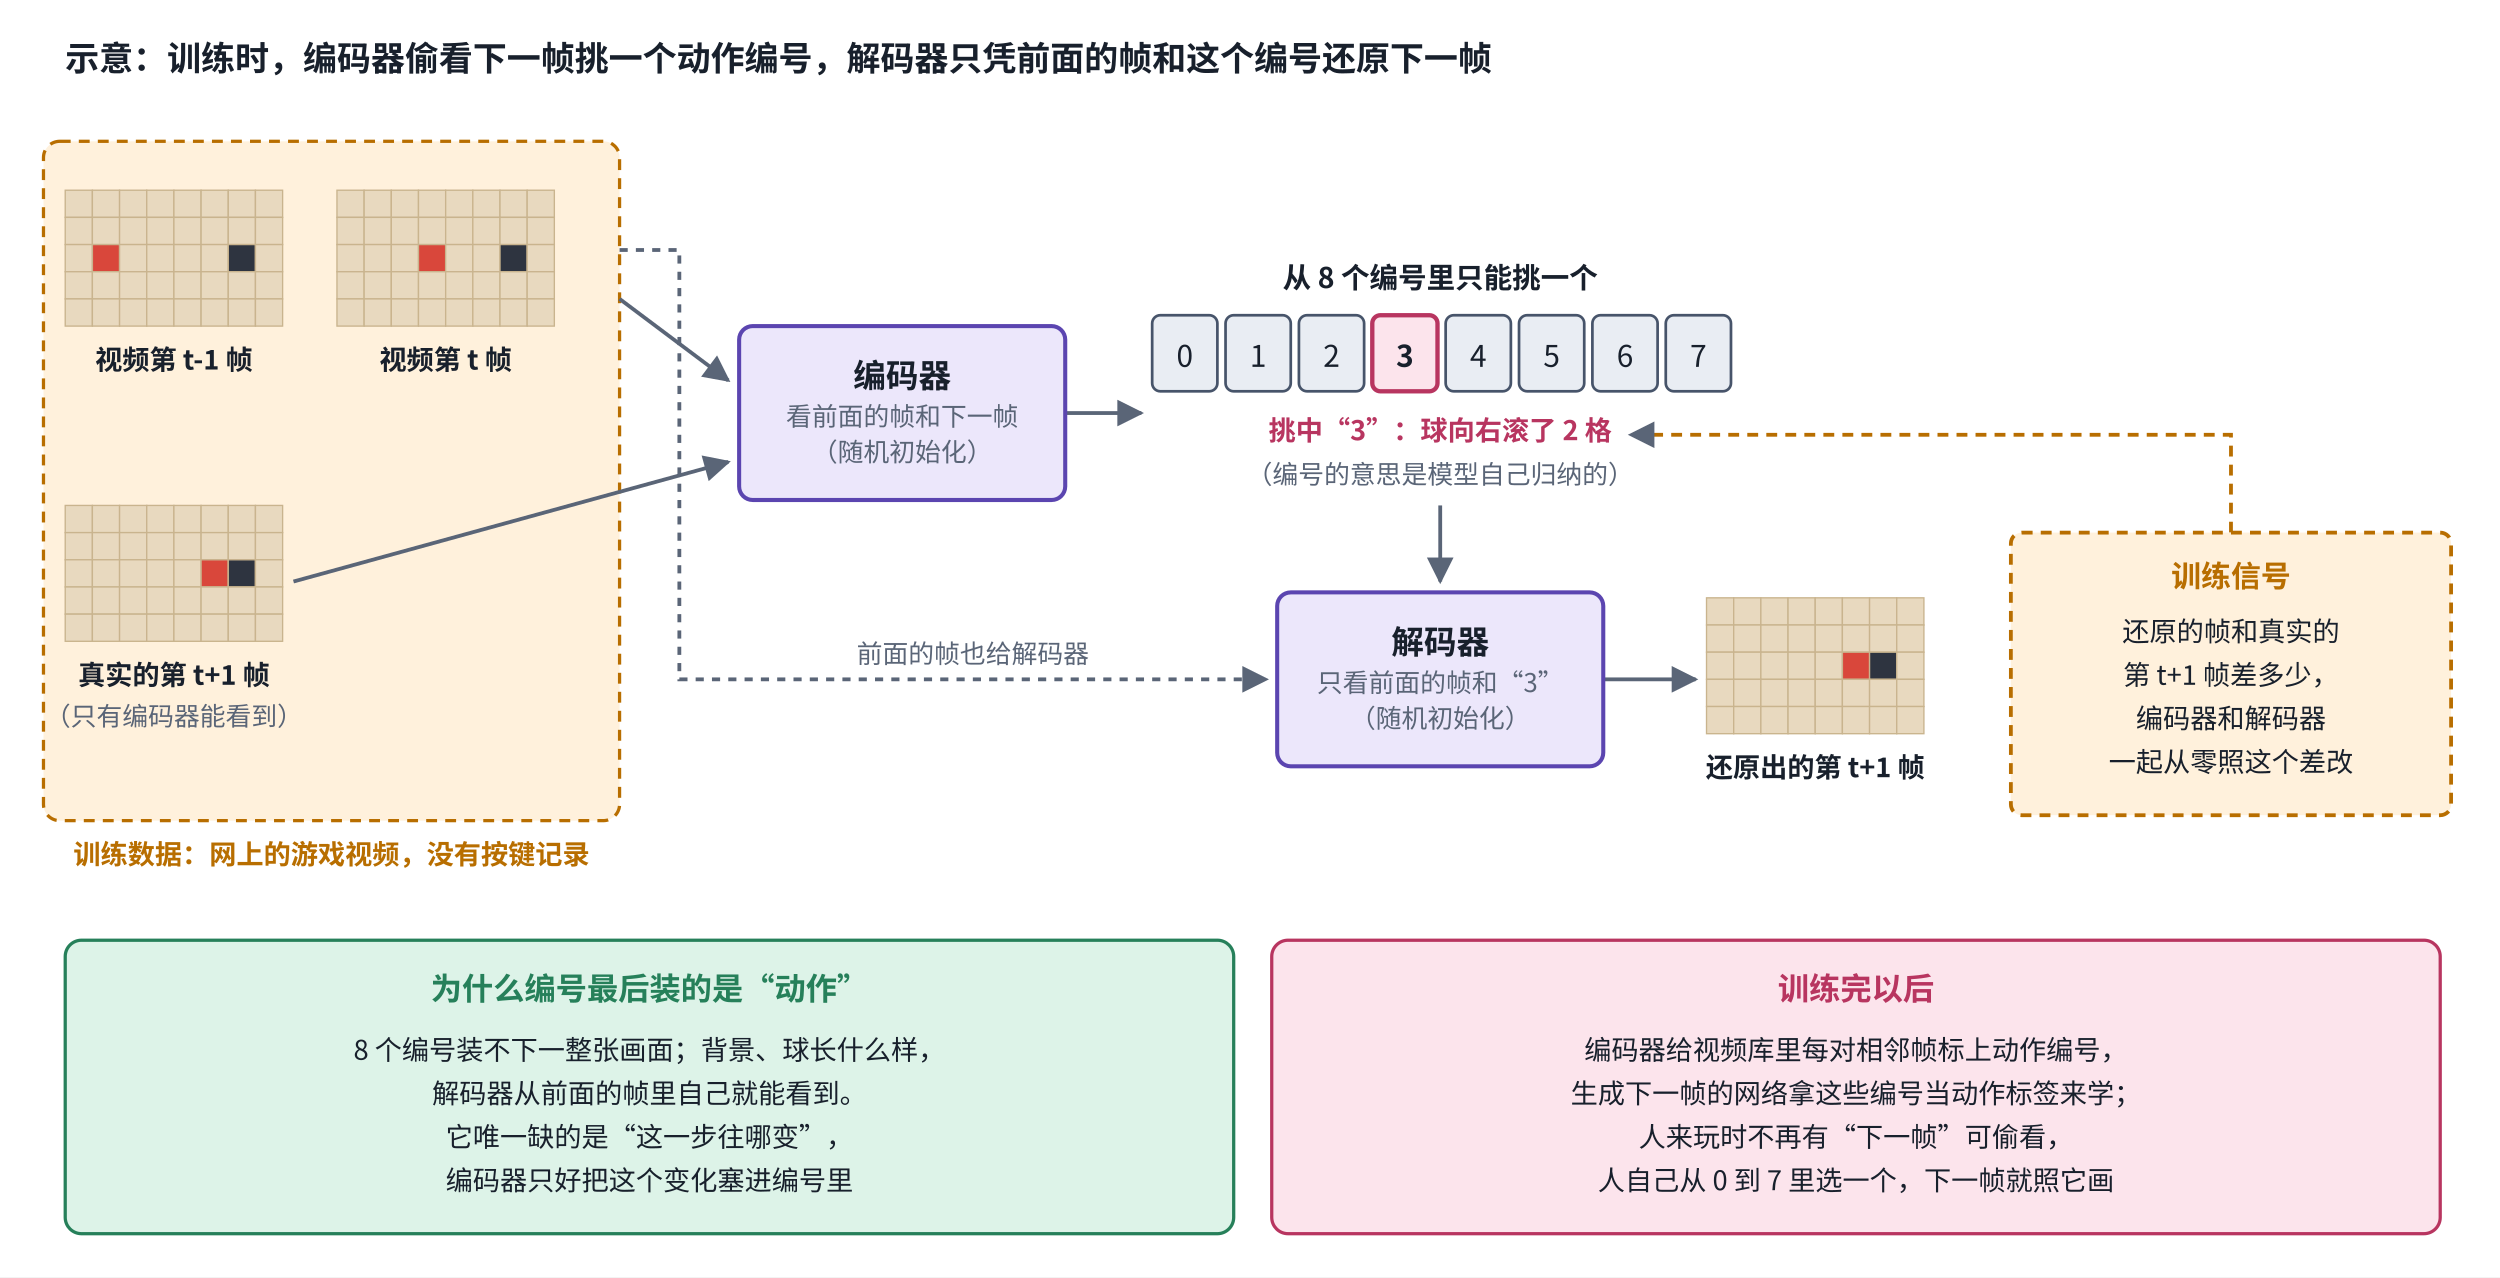
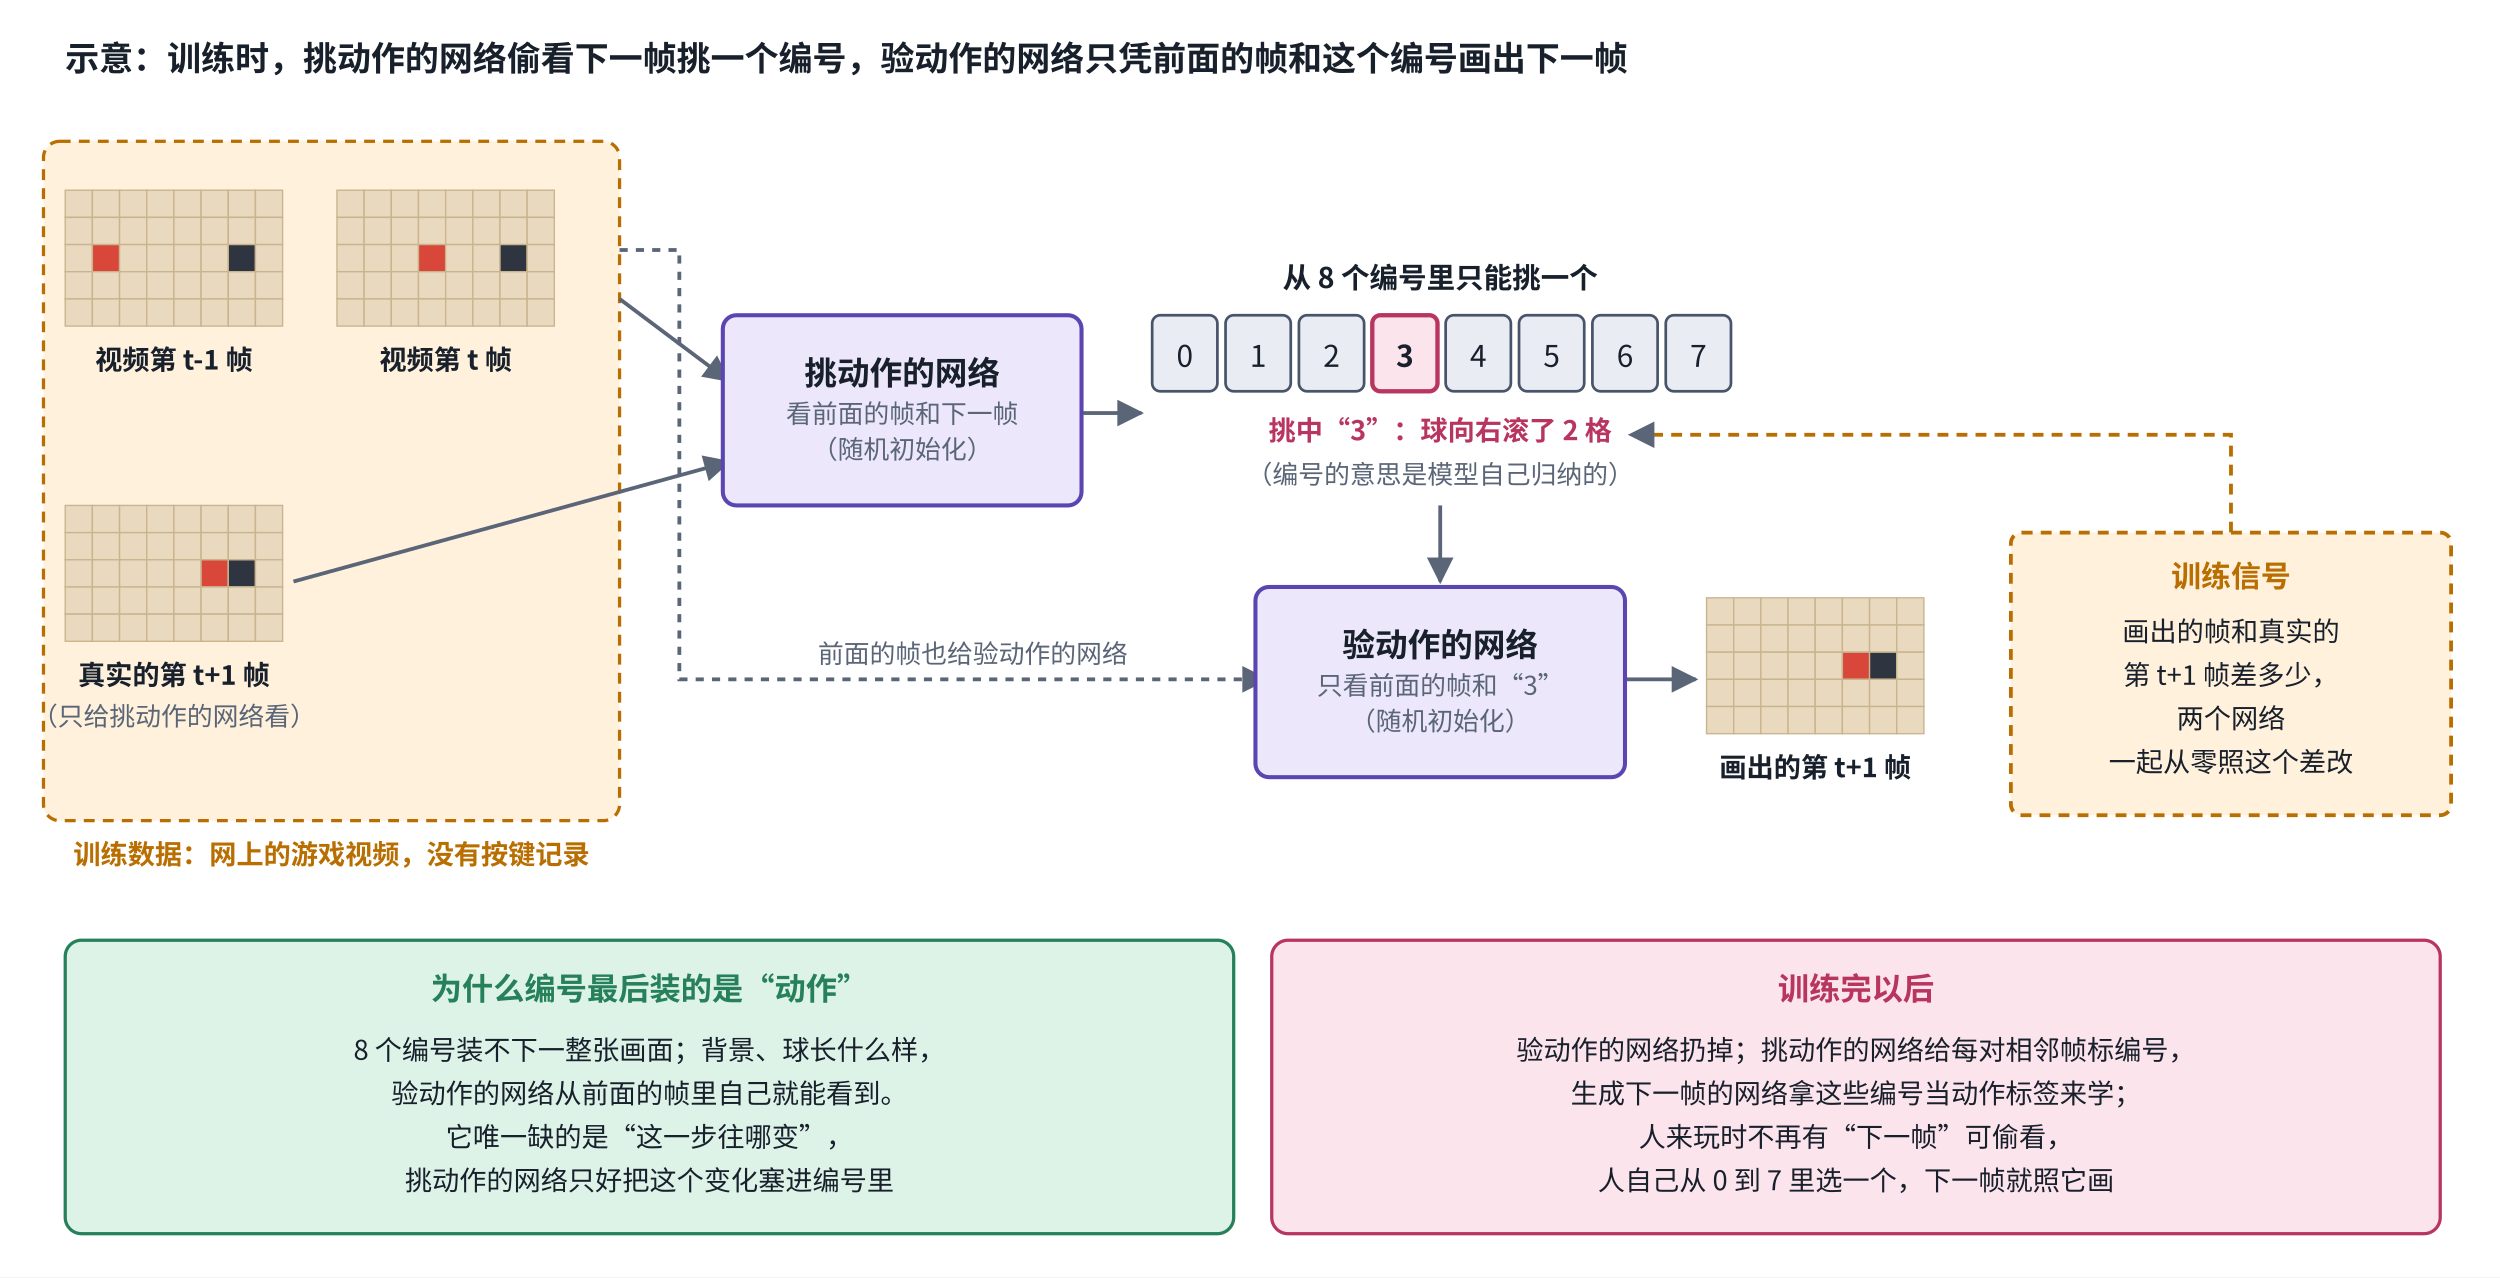
<svg xmlns="http://www.w3.org/2000/svg" viewBox="0 0 920 470" width="920" height="470" role="img" aria-label="Genie 怎样从没有按键记录的视频里学出隐含动作">
  <defs>
    <marker id="ah-picgenielam" viewBox="0 0 10 10" refX="9" refY="5" markerWidth="7" markerHeight="7" orient="auto-start-reverse">
      <path d="M0,0 L10,5 L0,10 z" fill="#5A6577" />
    </marker>
  </defs>
  <rect x="0" y="0" width="920" height="470" fill="#ffffff" />
  <rect x="16" y="52" width="212" height="250" rx="6" fill="#FFF1DC" stroke="#B86E00" stroke-width="1.2" stroke-dasharray="4 3" />
  <path d="M228,110 L268,140" fill="none" stroke="#5A6577" stroke-width="1.4" marker-end="url(#ah-picgenielam)" />
  <path d="M108,214 L268,170" fill="none" stroke="#5A6577" stroke-width="1.4" marker-end="url(#ah-picgenielam)" />
  <path d="M392,152 L420,152" fill="none" stroke="#5A6577" stroke-width="1.4" marker-end="url(#ah-picgenielam)" />
  <path d="M530,186 L530,214" fill="none" stroke="#5A6577" stroke-width="1.4" marker-end="url(#ah-picgenielam)" />
  <path d="M228,92 L250,92 L250,250 L466,250" fill="none" stroke="#5A6577" stroke-width="1.4" stroke-dasharray="3 3" marker-end="url(#ah-picgenielam)" />
  <path d="M590,250 L624,250" fill="none" stroke="#5A6577" stroke-width="1.4" marker-end="url(#ah-picgenielam)" />
  <path d="M821,196 L821,160 L600,160" fill="none" stroke="#B86E00" stroke-width="1.4" stroke-dasharray="4 3" marker-end="url(#ah-picgenielam)" />
  <rect x="24" y="70" width="10" height="10" fill="#E8D9BF" stroke="#C9B48E" stroke-width="0.5" />
  <rect x="34" y="70" width="10" height="10" fill="#E8D9BF" stroke="#C9B48E" stroke-width="0.5" />
  <rect x="44" y="70" width="10" height="10" fill="#E8D9BF" stroke="#C9B48E" stroke-width="0.5" />
  <rect x="54" y="70" width="10" height="10" fill="#E8D9BF" stroke="#C9B48E" stroke-width="0.5" />
  <rect x="64" y="70" width="10" height="10" fill="#E8D9BF" stroke="#C9B48E" stroke-width="0.5" />
  <rect x="74" y="70" width="10" height="10" fill="#E8D9BF" stroke="#C9B48E" stroke-width="0.5" />
  <rect x="84" y="70" width="10" height="10" fill="#E8D9BF" stroke="#C9B48E" stroke-width="0.5" />
  <rect x="94" y="70" width="10" height="10" fill="#E8D9BF" stroke="#C9B48E" stroke-width="0.5" />
  <rect x="24" y="80" width="10" height="10" fill="#E8D9BF" stroke="#C9B48E" stroke-width="0.5" />
  <rect x="34" y="80" width="10" height="10" fill="#E8D9BF" stroke="#C9B48E" stroke-width="0.5" />
  <rect x="44" y="80" width="10" height="10" fill="#E8D9BF" stroke="#C9B48E" stroke-width="0.5" />
  <rect x="54" y="80" width="10" height="10" fill="#E8D9BF" stroke="#C9B48E" stroke-width="0.5" />
  <rect x="64" y="80" width="10" height="10" fill="#E8D9BF" stroke="#C9B48E" stroke-width="0.5" />
  <rect x="74" y="80" width="10" height="10" fill="#E8D9BF" stroke="#C9B48E" stroke-width="0.5" />
  <rect x="84" y="80" width="10" height="10" fill="#E8D9BF" stroke="#C9B48E" stroke-width="0.5" />
  <rect x="94" y="80" width="10" height="10" fill="#E8D9BF" stroke="#C9B48E" stroke-width="0.5" />
  <rect x="24" y="90" width="10" height="10" fill="#E8D9BF" stroke="#C9B48E" stroke-width="0.5" />
  <rect x="34" y="90" width="10" height="10" fill="#D9473B" stroke="#C9B48E" stroke-width="0.5" />
  <rect x="44" y="90" width="10" height="10" fill="#E8D9BF" stroke="#C9B48E" stroke-width="0.5" />
  <rect x="54" y="90" width="10" height="10" fill="#E8D9BF" stroke="#C9B48E" stroke-width="0.5" />
  <rect x="64" y="90" width="10" height="10" fill="#E8D9BF" stroke="#C9B48E" stroke-width="0.5" />
  <rect x="74" y="90" width="10" height="10" fill="#E8D9BF" stroke="#C9B48E" stroke-width="0.5" />
  <rect x="84" y="90" width="10" height="10" fill="#2E3440" stroke="#C9B48E" stroke-width="0.5" />
  <rect x="94" y="90" width="10" height="10" fill="#E8D9BF" stroke="#C9B48E" stroke-width="0.5" />
  <rect x="24" y="100" width="10" height="10" fill="#E8D9BF" stroke="#C9B48E" stroke-width="0.5" />
  <rect x="34" y="100" width="10" height="10" fill="#E8D9BF" stroke="#C9B48E" stroke-width="0.5" />
  <rect x="44" y="100" width="10" height="10" fill="#E8D9BF" stroke="#C9B48E" stroke-width="0.5" />
  <rect x="54" y="100" width="10" height="10" fill="#E8D9BF" stroke="#C9B48E" stroke-width="0.5" />
  <rect x="64" y="100" width="10" height="10" fill="#E8D9BF" stroke="#C9B48E" stroke-width="0.5" />
  <rect x="74" y="100" width="10" height="10" fill="#E8D9BF" stroke="#C9B48E" stroke-width="0.5" />
  <rect x="84" y="100" width="10" height="10" fill="#E8D9BF" stroke="#C9B48E" stroke-width="0.5" />
  <rect x="94" y="100" width="10" height="10" fill="#E8D9BF" stroke="#C9B48E" stroke-width="0.5" />
  <rect x="24" y="110" width="10" height="10" fill="#E8D9BF" stroke="#C9B48E" stroke-width="0.5" />
  <rect x="34" y="110" width="10" height="10" fill="#E8D9BF" stroke="#C9B48E" stroke-width="0.5" />
  <rect x="44" y="110" width="10" height="10" fill="#E8D9BF" stroke="#C9B48E" stroke-width="0.5" />
  <rect x="54" y="110" width="10" height="10" fill="#E8D9BF" stroke="#C9B48E" stroke-width="0.5" />
  <rect x="64" y="110" width="10" height="10" fill="#E8D9BF" stroke="#C9B48E" stroke-width="0.5" />
  <rect x="74" y="110" width="10" height="10" fill="#E8D9BF" stroke="#C9B48E" stroke-width="0.5" />
  <rect x="84" y="110" width="10" height="10" fill="#E8D9BF" stroke="#C9B48E" stroke-width="0.5" />
  <rect x="94" y="110" width="10" height="10" fill="#E8D9BF" stroke="#C9B48E" stroke-width="0.5" />
  <rect x="124" y="70" width="10" height="10" fill="#E8D9BF" stroke="#C9B48E" stroke-width="0.5" />
  <rect x="134" y="70" width="10" height="10" fill="#E8D9BF" stroke="#C9B48E" stroke-width="0.5" />
  <rect x="144" y="70" width="10" height="10" fill="#E8D9BF" stroke="#C9B48E" stroke-width="0.5" />
  <rect x="154" y="70" width="10" height="10" fill="#E8D9BF" stroke="#C9B48E" stroke-width="0.5" />
  <rect x="164" y="70" width="10" height="10" fill="#E8D9BF" stroke="#C9B48E" stroke-width="0.5" />
  <rect x="174" y="70" width="10" height="10" fill="#E8D9BF" stroke="#C9B48E" stroke-width="0.5" />
  <rect x="184" y="70" width="10" height="10" fill="#E8D9BF" stroke="#C9B48E" stroke-width="0.5" />
  <rect x="194" y="70" width="10" height="10" fill="#E8D9BF" stroke="#C9B48E" stroke-width="0.5" />
  <rect x="124" y="80" width="10" height="10" fill="#E8D9BF" stroke="#C9B48E" stroke-width="0.5" />
  <rect x="134" y="80" width="10" height="10" fill="#E8D9BF" stroke="#C9B48E" stroke-width="0.5" />
  <rect x="144" y="80" width="10" height="10" fill="#E8D9BF" stroke="#C9B48E" stroke-width="0.5" />
  <rect x="154" y="80" width="10" height="10" fill="#E8D9BF" stroke="#C9B48E" stroke-width="0.5" />
  <rect x="164" y="80" width="10" height="10" fill="#E8D9BF" stroke="#C9B48E" stroke-width="0.5" />
  <rect x="174" y="80" width="10" height="10" fill="#E8D9BF" stroke="#C9B48E" stroke-width="0.5" />
  <rect x="184" y="80" width="10" height="10" fill="#E8D9BF" stroke="#C9B48E" stroke-width="0.5" />
  <rect x="194" y="80" width="10" height="10" fill="#E8D9BF" stroke="#C9B48E" stroke-width="0.5" />
  <rect x="124" y="90" width="10" height="10" fill="#E8D9BF" stroke="#C9B48E" stroke-width="0.5" />
  <rect x="134" y="90" width="10" height="10" fill="#E8D9BF" stroke="#C9B48E" stroke-width="0.5" />
  <rect x="144" y="90" width="10" height="10" fill="#E8D9BF" stroke="#C9B48E" stroke-width="0.5" />
  <rect x="154" y="90" width="10" height="10" fill="#D9473B" stroke="#C9B48E" stroke-width="0.5" />
  <rect x="164" y="90" width="10" height="10" fill="#E8D9BF" stroke="#C9B48E" stroke-width="0.5" />
  <rect x="174" y="90" width="10" height="10" fill="#E8D9BF" stroke="#C9B48E" stroke-width="0.5" />
  <rect x="184" y="90" width="10" height="10" fill="#2E3440" stroke="#C9B48E" stroke-width="0.5" />
  <rect x="194" y="90" width="10" height="10" fill="#E8D9BF" stroke="#C9B48E" stroke-width="0.5" />
  <rect x="124" y="100" width="10" height="10" fill="#E8D9BF" stroke="#C9B48E" stroke-width="0.5" />
  <rect x="134" y="100" width="10" height="10" fill="#E8D9BF" stroke="#C9B48E" stroke-width="0.5" />
  <rect x="144" y="100" width="10" height="10" fill="#E8D9BF" stroke="#C9B48E" stroke-width="0.5" />
  <rect x="154" y="100" width="10" height="10" fill="#E8D9BF" stroke="#C9B48E" stroke-width="0.5" />
  <rect x="164" y="100" width="10" height="10" fill="#E8D9BF" stroke="#C9B48E" stroke-width="0.5" />
  <rect x="174" y="100" width="10" height="10" fill="#E8D9BF" stroke="#C9B48E" stroke-width="0.5" />
  <rect x="184" y="100" width="10" height="10" fill="#E8D9BF" stroke="#C9B48E" stroke-width="0.5" />
  <rect x="194" y="100" width="10" height="10" fill="#E8D9BF" stroke="#C9B48E" stroke-width="0.5" />
  <rect x="124" y="110" width="10" height="10" fill="#E8D9BF" stroke="#C9B48E" stroke-width="0.5" />
  <rect x="134" y="110" width="10" height="10" fill="#E8D9BF" stroke="#C9B48E" stroke-width="0.5" />
  <rect x="144" y="110" width="10" height="10" fill="#E8D9BF" stroke="#C9B48E" stroke-width="0.5" />
  <rect x="154" y="110" width="10" height="10" fill="#E8D9BF" stroke="#C9B48E" stroke-width="0.5" />
  <rect x="164" y="110" width="10" height="10" fill="#E8D9BF" stroke="#C9B48E" stroke-width="0.5" />
  <rect x="174" y="110" width="10" height="10" fill="#E8D9BF" stroke="#C9B48E" stroke-width="0.5" />
  <rect x="184" y="110" width="10" height="10" fill="#E8D9BF" stroke="#C9B48E" stroke-width="0.5" />
  <rect x="194" y="110" width="10" height="10" fill="#E8D9BF" stroke="#C9B48E" stroke-width="0.5" />
  <rect x="24" y="186" width="10" height="10" fill="#E8D9BF" stroke="#C9B48E" stroke-width="0.5" />
  <rect x="34" y="186" width="10" height="10" fill="#E8D9BF" stroke="#C9B48E" stroke-width="0.5" />
  <rect x="44" y="186" width="10" height="10" fill="#E8D9BF" stroke="#C9B48E" stroke-width="0.5" />
  <rect x="54" y="186" width="10" height="10" fill="#E8D9BF" stroke="#C9B48E" stroke-width="0.5" />
  <rect x="64" y="186" width="10" height="10" fill="#E8D9BF" stroke="#C9B48E" stroke-width="0.5" />
  <rect x="74" y="186" width="10" height="10" fill="#E8D9BF" stroke="#C9B48E" stroke-width="0.5" />
  <rect x="84" y="186" width="10" height="10" fill="#E8D9BF" stroke="#C9B48E" stroke-width="0.5" />
  <rect x="94" y="186" width="10" height="10" fill="#E8D9BF" stroke="#C9B48E" stroke-width="0.5" />
  <rect x="24" y="196" width="10" height="10" fill="#E8D9BF" stroke="#C9B48E" stroke-width="0.5" />
  <rect x="34" y="196" width="10" height="10" fill="#E8D9BF" stroke="#C9B48E" stroke-width="0.5" />
  <rect x="44" y="196" width="10" height="10" fill="#E8D9BF" stroke="#C9B48E" stroke-width="0.5" />
  <rect x="54" y="196" width="10" height="10" fill="#E8D9BF" stroke="#C9B48E" stroke-width="0.5" />
  <rect x="64" y="196" width="10" height="10" fill="#E8D9BF" stroke="#C9B48E" stroke-width="0.5" />
  <rect x="74" y="196" width="10" height="10" fill="#E8D9BF" stroke="#C9B48E" stroke-width="0.5" />
  <rect x="84" y="196" width="10" height="10" fill="#E8D9BF" stroke="#C9B48E" stroke-width="0.5" />
  <rect x="94" y="196" width="10" height="10" fill="#E8D9BF" stroke="#C9B48E" stroke-width="0.5" />
  <rect x="24" y="206" width="10" height="10" fill="#E8D9BF" stroke="#C9B48E" stroke-width="0.5" />
  <rect x="34" y="206" width="10" height="10" fill="#E8D9BF" stroke="#C9B48E" stroke-width="0.5" />
  <rect x="44" y="206" width="10" height="10" fill="#E8D9BF" stroke="#C9B48E" stroke-width="0.5" />
  <rect x="54" y="206" width="10" height="10" fill="#E8D9BF" stroke="#C9B48E" stroke-width="0.5" />
  <rect x="64" y="206" width="10" height="10" fill="#E8D9BF" stroke="#C9B48E" stroke-width="0.5" />
  <rect x="74" y="206" width="10" height="10" fill="#D9473B" stroke="#C9B48E" stroke-width="0.5" />
  <rect x="84" y="206" width="10" height="10" fill="#2E3440" stroke="#C9B48E" stroke-width="0.5" />
  <rect x="94" y="206" width="10" height="10" fill="#E8D9BF" stroke="#C9B48E" stroke-width="0.5" />
  <rect x="24" y="216" width="10" height="10" fill="#E8D9BF" stroke="#C9B48E" stroke-width="0.5" />
  <rect x="34" y="216" width="10" height="10" fill="#E8D9BF" stroke="#C9B48E" stroke-width="0.5" />
  <rect x="44" y="216" width="10" height="10" fill="#E8D9BF" stroke="#C9B48E" stroke-width="0.5" />
  <rect x="54" y="216" width="10" height="10" fill="#E8D9BF" stroke="#C9B48E" stroke-width="0.5" />
  <rect x="64" y="216" width="10" height="10" fill="#E8D9BF" stroke="#C9B48E" stroke-width="0.5" />
  <rect x="74" y="216" width="10" height="10" fill="#E8D9BF" stroke="#C9B48E" stroke-width="0.5" />
  <rect x="84" y="216" width="10" height="10" fill="#E8D9BF" stroke="#C9B48E" stroke-width="0.5" />
  <rect x="94" y="216" width="10" height="10" fill="#E8D9BF" stroke="#C9B48E" stroke-width="0.5" />
  <rect x="24" y="226" width="10" height="10" fill="#E8D9BF" stroke="#C9B48E" stroke-width="0.5" />
  <rect x="34" y="226" width="10" height="10" fill="#E8D9BF" stroke="#C9B48E" stroke-width="0.5" />
  <rect x="44" y="226" width="10" height="10" fill="#E8D9BF" stroke="#C9B48E" stroke-width="0.5" />
  <rect x="54" y="226" width="10" height="10" fill="#E8D9BF" stroke="#C9B48E" stroke-width="0.5" />
  <rect x="64" y="226" width="10" height="10" fill="#E8D9BF" stroke="#C9B48E" stroke-width="0.5" />
  <rect x="74" y="226" width="10" height="10" fill="#E8D9BF" stroke="#C9B48E" stroke-width="0.5" />
  <rect x="84" y="226" width="10" height="10" fill="#E8D9BF" stroke="#C9B48E" stroke-width="0.5" />
  <rect x="94" y="226" width="10" height="10" fill="#E8D9BF" stroke="#C9B48E" stroke-width="0.5" />
-   <rect x="272" y="120" width="120" height="64" rx="5" fill="#ECE7FB" stroke="#5B45B0" stroke-width="1.5" />
+   <rect x="266" y="116" width="132" height="70" rx="5" fill="#ECE7FB" stroke="#5B45B0" stroke-width="1.5" />
  <rect x="424" y="116" width="24" height="28" rx="3" fill="#E9EDF3" stroke="#47546A" stroke-width="1" />
  <rect x="451" y="116" width="24" height="28" rx="3" fill="#E9EDF3" stroke="#47546A" stroke-width="1" />
  <rect x="478" y="116" width="24" height="28" rx="3" fill="#E9EDF3" stroke="#47546A" stroke-width="1" />
  <rect x="505" y="116" width="24" height="28" rx="3" fill="#FCE4EC" stroke="#B83560" stroke-width="1.6" />
  <rect x="532" y="116" width="24" height="28" rx="3" fill="#E9EDF3" stroke="#47546A" stroke-width="1" />
  <rect x="559" y="116" width="24" height="28" rx="3" fill="#E9EDF3" stroke="#47546A" stroke-width="1" />
  <rect x="586" y="116" width="24" height="28" rx="3" fill="#E9EDF3" stroke="#47546A" stroke-width="1" />
  <rect x="613" y="116" width="24" height="28" rx="3" fill="#E9EDF3" stroke="#47546A" stroke-width="1" />
-   <rect x="470" y="218" width="120" height="64" rx="5" fill="#ECE7FB" stroke="#5B45B0" stroke-width="1.5" />
+   <rect x="462" y="216" width="136" height="70" rx="5" fill="#ECE7FB" stroke="#5B45B0" stroke-width="1.5" />
  <rect x="628" y="220" width="10" height="10" fill="#E8D9BF" stroke="#C9B48E" stroke-width="0.5" />
  <rect x="638" y="220" width="10" height="10" fill="#E8D9BF" stroke="#C9B48E" stroke-width="0.5" />
  <rect x="648" y="220" width="10" height="10" fill="#E8D9BF" stroke="#C9B48E" stroke-width="0.5" />
  <rect x="658" y="220" width="10" height="10" fill="#E8D9BF" stroke="#C9B48E" stroke-width="0.5" />
  <rect x="668" y="220" width="10" height="10" fill="#E8D9BF" stroke="#C9B48E" stroke-width="0.5" />
  <rect x="678" y="220" width="10" height="10" fill="#E8D9BF" stroke="#C9B48E" stroke-width="0.5" />
  <rect x="688" y="220" width="10" height="10" fill="#E8D9BF" stroke="#C9B48E" stroke-width="0.5" />
  <rect x="698" y="220" width="10" height="10" fill="#E8D9BF" stroke="#C9B48E" stroke-width="0.5" />
  <rect x="628" y="230" width="10" height="10" fill="#E8D9BF" stroke="#C9B48E" stroke-width="0.5" />
  <rect x="638" y="230" width="10" height="10" fill="#E8D9BF" stroke="#C9B48E" stroke-width="0.5" />
  <rect x="648" y="230" width="10" height="10" fill="#E8D9BF" stroke="#C9B48E" stroke-width="0.5" />
  <rect x="658" y="230" width="10" height="10" fill="#E8D9BF" stroke="#C9B48E" stroke-width="0.5" />
  <rect x="668" y="230" width="10" height="10" fill="#E8D9BF" stroke="#C9B48E" stroke-width="0.5" />
  <rect x="678" y="230" width="10" height="10" fill="#E8D9BF" stroke="#C9B48E" stroke-width="0.5" />
  <rect x="688" y="230" width="10" height="10" fill="#E8D9BF" stroke="#C9B48E" stroke-width="0.5" />
  <rect x="698" y="230" width="10" height="10" fill="#E8D9BF" stroke="#C9B48E" stroke-width="0.5" />
  <rect x="628" y="240" width="10" height="10" fill="#E8D9BF" stroke="#C9B48E" stroke-width="0.5" />
  <rect x="638" y="240" width="10" height="10" fill="#E8D9BF" stroke="#C9B48E" stroke-width="0.5" />
  <rect x="648" y="240" width="10" height="10" fill="#E8D9BF" stroke="#C9B48E" stroke-width="0.5" />
  <rect x="658" y="240" width="10" height="10" fill="#E8D9BF" stroke="#C9B48E" stroke-width="0.5" />
  <rect x="668" y="240" width="10" height="10" fill="#E8D9BF" stroke="#C9B48E" stroke-width="0.5" />
  <rect x="678" y="240" width="10" height="10" fill="#D9473B" stroke="#C9B48E" stroke-width="0.5" />
  <rect x="688" y="240" width="10" height="10" fill="#2E3440" stroke="#C9B48E" stroke-width="0.5" />
  <rect x="698" y="240" width="10" height="10" fill="#E8D9BF" stroke="#C9B48E" stroke-width="0.5" />
  <rect x="628" y="250" width="10" height="10" fill="#E8D9BF" stroke="#C9B48E" stroke-width="0.5" />
  <rect x="638" y="250" width="10" height="10" fill="#E8D9BF" stroke="#C9B48E" stroke-width="0.5" />
  <rect x="648" y="250" width="10" height="10" fill="#E8D9BF" stroke="#C9B48E" stroke-width="0.5" />
  <rect x="658" y="250" width="10" height="10" fill="#E8D9BF" stroke="#C9B48E" stroke-width="0.5" />
  <rect x="668" y="250" width="10" height="10" fill="#E8D9BF" stroke="#C9B48E" stroke-width="0.5" />
  <rect x="678" y="250" width="10" height="10" fill="#E8D9BF" stroke="#C9B48E" stroke-width="0.5" />
  <rect x="688" y="250" width="10" height="10" fill="#E8D9BF" stroke="#C9B48E" stroke-width="0.5" />
  <rect x="698" y="250" width="10" height="10" fill="#E8D9BF" stroke="#C9B48E" stroke-width="0.5" />
  <rect x="628" y="260" width="10" height="10" fill="#E8D9BF" stroke="#C9B48E" stroke-width="0.5" />
  <rect x="638" y="260" width="10" height="10" fill="#E8D9BF" stroke="#C9B48E" stroke-width="0.5" />
  <rect x="648" y="260" width="10" height="10" fill="#E8D9BF" stroke="#C9B48E" stroke-width="0.5" />
  <rect x="658" y="260" width="10" height="10" fill="#E8D9BF" stroke="#C9B48E" stroke-width="0.5" />
  <rect x="668" y="260" width="10" height="10" fill="#E8D9BF" stroke="#C9B48E" stroke-width="0.5" />
  <rect x="678" y="260" width="10" height="10" fill="#E8D9BF" stroke="#C9B48E" stroke-width="0.5" />
  <rect x="688" y="260" width="10" height="10" fill="#E8D9BF" stroke="#C9B48E" stroke-width="0.5" />
  <rect x="698" y="260" width="10" height="10" fill="#E8D9BF" stroke="#C9B48E" stroke-width="0.5" />
  <rect x="740" y="196" width="162" height="104" rx="4" fill="#FFF1DC" stroke="#B86E00" stroke-width="1.4" stroke-dasharray="4 3" />
  <rect x="24" y="346" width="430" height="108" rx="6" fill="#DDF3E8" stroke="#26805A" stroke-width="1.2" />
  <rect x="468" y="346" width="430" height="108" rx="6" fill="#FCE4EC" stroke="#B83560" stroke-width="1.2" />
-   <text x="24" y="26" text-anchor="start" font-size="12.5" font-weight="600" fill="#18202C" font-family="PingFang SC, Noto Sans CJK SC, Microsoft YaHei, sans-serif">示意：训练时，编码器偷看下一帧挑一个动作编号，解码器只凭前面的帧和这个编号还原下一帧</text>
+   <text x="24" y="26" text-anchor="start" font-size="12.5" font-weight="600" fill="#18202C" font-family="PingFang SC, Noto Sans CJK SC, Microsoft YaHei, sans-serif">示意：训练时，挑动作的网络偷看下一帧挑一个编号，验动作的网络只凭前面的帧和这个编号画出下一帧</text>
  <text x="64" y="136" text-anchor="middle" font-size="10" font-weight="600" fill="#18202C" font-family="PingFang SC, Noto Sans CJK SC, Microsoft YaHei, sans-serif">视频第 t-1 帧</text>
  <text x="164" y="136" text-anchor="middle" font-size="10" font-weight="600" fill="#18202C" font-family="PingFang SC, Noto Sans CJK SC, Microsoft YaHei, sans-serif">视频第 t 帧</text>
  <text x="64" y="252" text-anchor="middle" font-size="10" font-weight="600" fill="#18202C" font-family="PingFang SC, Noto Sans CJK SC, Microsoft YaHei, sans-serif">真实的第 t+1 帧</text>
-   <text x="64" y="267" text-anchor="middle" font-size="9.5" font-weight="400" fill="#5A6577" font-family="PingFang SC, Noto Sans CJK SC, Microsoft YaHei, sans-serif">（只有编码器能看到）</text>
+   <text x="64" y="267" text-anchor="middle" font-size="9.5" font-weight="400" fill="#5A6577" font-family="PingFang SC, Noto Sans CJK SC, Microsoft YaHei, sans-serif">（只给挑动作的网络看）</text>
  <text x="122" y="318" text-anchor="middle" font-size="10" font-weight="600" fill="#B86E00" font-family="PingFang SC, Noto Sans CJK SC, Microsoft YaHei, sans-serif">训练数据：网上的游戏视频，没有按键记录</text>
-   <text x="332" y="142.61" text-anchor="middle" font-size="12" font-weight="600" fill="#18202C" font-family="PingFang SC, Noto Sans CJK SC, Microsoft YaHei, sans-serif">编码器</text>
-   <text x="332" y="156.67" text-anchor="middle" font-size="9.5" font-weight="400" fill="#5A6577" font-family="PingFang SC, Noto Sans CJK SC, Microsoft YaHei, sans-serif">看前面的帧和下一帧</text>
-   <text x="332" y="169.78" text-anchor="middle" font-size="9.5" font-weight="400" fill="#5A6577" font-family="PingFang SC, Noto Sans CJK SC, Microsoft YaHei, sans-serif">（随机初始化）</text>
+   <text x="332" y="141.61" text-anchor="middle" font-size="12" font-weight="600" fill="#18202C" font-family="PingFang SC, Noto Sans CJK SC, Microsoft YaHei, sans-serif">挑动作的网络</text>
+   <text x="332" y="155.67" text-anchor="middle" font-size="9.5" font-weight="400" fill="#5A6577" font-family="PingFang SC, Noto Sans CJK SC, Microsoft YaHei, sans-serif">看前面的帧和下一帧</text>
+   <text x="332" y="168.78" text-anchor="middle" font-size="9.5" font-weight="400" fill="#5A6577" font-family="PingFang SC, Noto Sans CJK SC, Microsoft YaHei, sans-serif">（随机初始化）</text>
  <text x="530" y="106" text-anchor="middle" font-size="10.5" font-weight="600" fill="#18202C" font-family="PingFang SC, Noto Sans CJK SC, Microsoft YaHei, sans-serif">从 8 个编号里只能挑一个</text>
  <text x="436" y="135" text-anchor="middle" font-size="11" font-weight="500" fill="#18202C" font-family="PingFang SC, Noto Sans CJK SC, Microsoft YaHei, sans-serif">0</text>
  <text x="463" y="135" text-anchor="middle" font-size="11" font-weight="500" fill="#18202C" font-family="PingFang SC, Noto Sans CJK SC, Microsoft YaHei, sans-serif">1</text>
  <text x="490" y="135" text-anchor="middle" font-size="11" font-weight="500" fill="#18202C" font-family="PingFang SC, Noto Sans CJK SC, Microsoft YaHei, sans-serif">2</text>
  <text x="517" y="135" text-anchor="middle" font-size="11" font-weight="700" fill="#18202C" font-family="PingFang SC, Noto Sans CJK SC, Microsoft YaHei, sans-serif">3</text>
  <text x="544" y="135" text-anchor="middle" font-size="11" font-weight="500" fill="#18202C" font-family="PingFang SC, Noto Sans CJK SC, Microsoft YaHei, sans-serif">4</text>
  <text x="571" y="135" text-anchor="middle" font-size="11" font-weight="500" fill="#18202C" font-family="PingFang SC, Noto Sans CJK SC, Microsoft YaHei, sans-serif">5</text>
  <text x="598" y="135" text-anchor="middle" font-size="11" font-weight="500" fill="#18202C" font-family="PingFang SC, Noto Sans CJK SC, Microsoft YaHei, sans-serif">6</text>
  <text x="625" y="135" text-anchor="middle" font-size="11" font-weight="500" fill="#18202C" font-family="PingFang SC, Noto Sans CJK SC, Microsoft YaHei, sans-serif">7</text>
  <text x="530" y="162" text-anchor="middle" font-size="10" font-weight="600" fill="#B83560" font-family="PingFang SC, Noto Sans CJK SC, Microsoft YaHei, sans-serif">挑中“3”：球向右滚了 2 格</text>
  <text x="530" y="178" text-anchor="middle" font-size="9.5" font-weight="400" fill="#5A6577" font-family="PingFang SC, Noto Sans CJK SC, Microsoft YaHei, sans-serif">（编号的意思是模型自己归纳的）</text>
-   <text x="530" y="240.61" text-anchor="middle" font-size="12" font-weight="600" fill="#18202C" font-family="PingFang SC, Noto Sans CJK SC, Microsoft YaHei, sans-serif">解码器</text>
-   <text x="530" y="254.67" text-anchor="middle" font-size="9.5" font-weight="400" fill="#5A6577" font-family="PingFang SC, Noto Sans CJK SC, Microsoft YaHei, sans-serif">只看前面的帧和“3”</text>
-   <text x="530" y="267.78" text-anchor="middle" font-size="9.5" font-weight="400" fill="#5A6577" font-family="PingFang SC, Noto Sans CJK SC, Microsoft YaHei, sans-serif">（随机初始化）</text>
-   <text x="358" y="244" text-anchor="middle" font-size="9.5" font-weight="500" fill="#5A6577" font-family="PingFang SC, Noto Sans CJK SC, Microsoft YaHei, sans-serif" style="paint-order:stroke;stroke-width:4px;stroke-linejoin:round" stroke="#ffffff">前面的帧也给解码器</text>
-   <text x="668" y="286" text-anchor="middle" font-size="10" font-weight="600" fill="#18202C" font-family="PingFang SC, Noto Sans CJK SC, Microsoft YaHei, sans-serif">还原出的第 t+1 帧</text>
+   <text x="530" y="241.61" text-anchor="middle" font-size="12" font-weight="600" fill="#18202C" font-family="PingFang SC, Noto Sans CJK SC, Microsoft YaHei, sans-serif">验动作的网络</text>
+   <text x="530" y="255.67" text-anchor="middle" font-size="9.5" font-weight="400" fill="#5A6577" font-family="PingFang SC, Noto Sans CJK SC, Microsoft YaHei, sans-serif">只看前面的帧和“3”</text>
+   <text x="530" y="268.78" text-anchor="middle" font-size="9.5" font-weight="400" fill="#5A6577" font-family="PingFang SC, Noto Sans CJK SC, Microsoft YaHei, sans-serif">（随机初始化）</text>
+   <text x="358" y="244" text-anchor="middle" font-size="9.5" font-weight="500" fill="#5A6577" font-family="PingFang SC, Noto Sans CJK SC, Microsoft YaHei, sans-serif" style="paint-order:stroke;stroke-width:4px;stroke-linejoin:round" stroke="#ffffff">前面的帧也给验动作的网络</text>
+   <text x="668" y="286" text-anchor="middle" font-size="10" font-weight="600" fill="#18202C" font-family="PingFang SC, Noto Sans CJK SC, Microsoft YaHei, sans-serif">画出的第 t+1 帧</text>
  <text x="821" y="216" text-anchor="middle" font-size="11" font-weight="700" fill="#B86E00" font-family="PingFang SC, Noto Sans CJK SC, Microsoft YaHei, sans-serif">训练信号</text>
-   <text x="821" y="236" text-anchor="middle" font-size="10" font-weight="400" fill="#18202C" font-family="PingFang SC, Noto Sans CJK SC, Microsoft YaHei, sans-serif">还原的帧和真实的</text>
+   <text x="821" y="236" text-anchor="middle" font-size="10" font-weight="400" fill="#18202C" font-family="PingFang SC, Noto Sans CJK SC, Microsoft YaHei, sans-serif">画出的帧和真实的</text>
  <text x="821" y="252" text-anchor="middle" font-size="10" font-weight="400" fill="#18202C" font-family="PingFang SC, Noto Sans CJK SC, Microsoft YaHei, sans-serif">第 t+1 帧差多少，</text>
-   <text x="821" y="268" text-anchor="middle" font-size="10" font-weight="400" fill="#18202C" font-family="PingFang SC, Noto Sans CJK SC, Microsoft YaHei, sans-serif">编码器和解码器</text>
+   <text x="821" y="268" text-anchor="middle" font-size="10" font-weight="400" fill="#18202C" font-family="PingFang SC, Noto Sans CJK SC, Microsoft YaHei, sans-serif">两个网络</text>
  <text x="821" y="284" text-anchor="middle" font-size="10" font-weight="400" fill="#18202C" font-family="PingFang SC, Noto Sans CJK SC, Microsoft YaHei, sans-serif">一起从零照这个差改</text>
  <text x="239" y="368" text-anchor="middle" font-size="11.5" font-weight="700" fill="#26805A" font-family="PingFang SC, Noto Sans CJK SC, Microsoft YaHei, sans-serif">为什么编号最后装的是“动作”</text>
  <text x="239" y="390" text-anchor="middle" font-size="10" font-weight="400" fill="#18202C" font-family="PingFang SC, Noto Sans CJK SC, Microsoft YaHei, sans-serif">8 个编号装不下一整张画面；背景、球长什么样，</text>
-   <text x="239" y="406" text-anchor="middle" font-size="10" font-weight="400" fill="#18202C" font-family="PingFang SC, Noto Sans CJK SC, Microsoft YaHei, sans-serif">解码器从前面的帧里自己就能看到。</text>
+   <text x="239" y="406" text-anchor="middle" font-size="10" font-weight="400" fill="#18202C" font-family="PingFang SC, Noto Sans CJK SC, Microsoft YaHei, sans-serif">验动作的网络从前面的帧里自己就能看到。</text>
  <text x="239" y="422" text-anchor="middle" font-size="10" font-weight="400" fill="#18202C" font-family="PingFang SC, Noto Sans CJK SC, Microsoft YaHei, sans-serif">它唯一缺的是“这一步往哪变”，</text>
-   <text x="239" y="438" text-anchor="middle" font-size="10" font-weight="400" fill="#18202C" font-family="PingFang SC, Noto Sans CJK SC, Microsoft YaHei, sans-serif">编码器只好把这个变化塞进编号里</text>
+   <text x="239" y="438" text-anchor="middle" font-size="10" font-weight="400" fill="#18202C" font-family="PingFang SC, Noto Sans CJK SC, Microsoft YaHei, sans-serif">挑动作的网络只好把这个变化塞进编号里</text>
  <text x="683" y="368" text-anchor="middle" font-size="11.5" font-weight="700" fill="#B83560" font-family="PingFang SC, Noto Sans CJK SC, Microsoft YaHei, sans-serif">训练完以后</text>
-   <text x="683" y="390" text-anchor="middle" font-size="10" font-weight="400" fill="#18202C" font-family="PingFang SC, Noto Sans CJK SC, Microsoft YaHei, sans-serif">编码器给视频库里每对相邻帧标上动作编号，</text>
+   <text x="683" y="390" text-anchor="middle" font-size="10" font-weight="400" fill="#18202C" font-family="PingFang SC, Noto Sans CJK SC, Microsoft YaHei, sans-serif">验动作的网络扔掉；挑动作的网络给每对相邻帧标编号，</text>
  <text x="683" y="406" text-anchor="middle" font-size="10" font-weight="400" fill="#18202C" font-family="PingFang SC, Noto Sans CJK SC, Microsoft YaHei, sans-serif">生成下一帧的网络拿这些编号当动作标签来学；</text>
  <text x="683" y="422" text-anchor="middle" font-size="10" font-weight="400" fill="#18202C" font-family="PingFang SC, Noto Sans CJK SC, Microsoft YaHei, sans-serif">人来玩时不再有“下一帧”可偷看，</text>
  <text x="683" y="438" text-anchor="middle" font-size="10" font-weight="400" fill="#18202C" font-family="PingFang SC, Noto Sans CJK SC, Microsoft YaHei, sans-serif">人自己从 0 到 7 里选一个，下一帧就照它画</text>
</svg>
